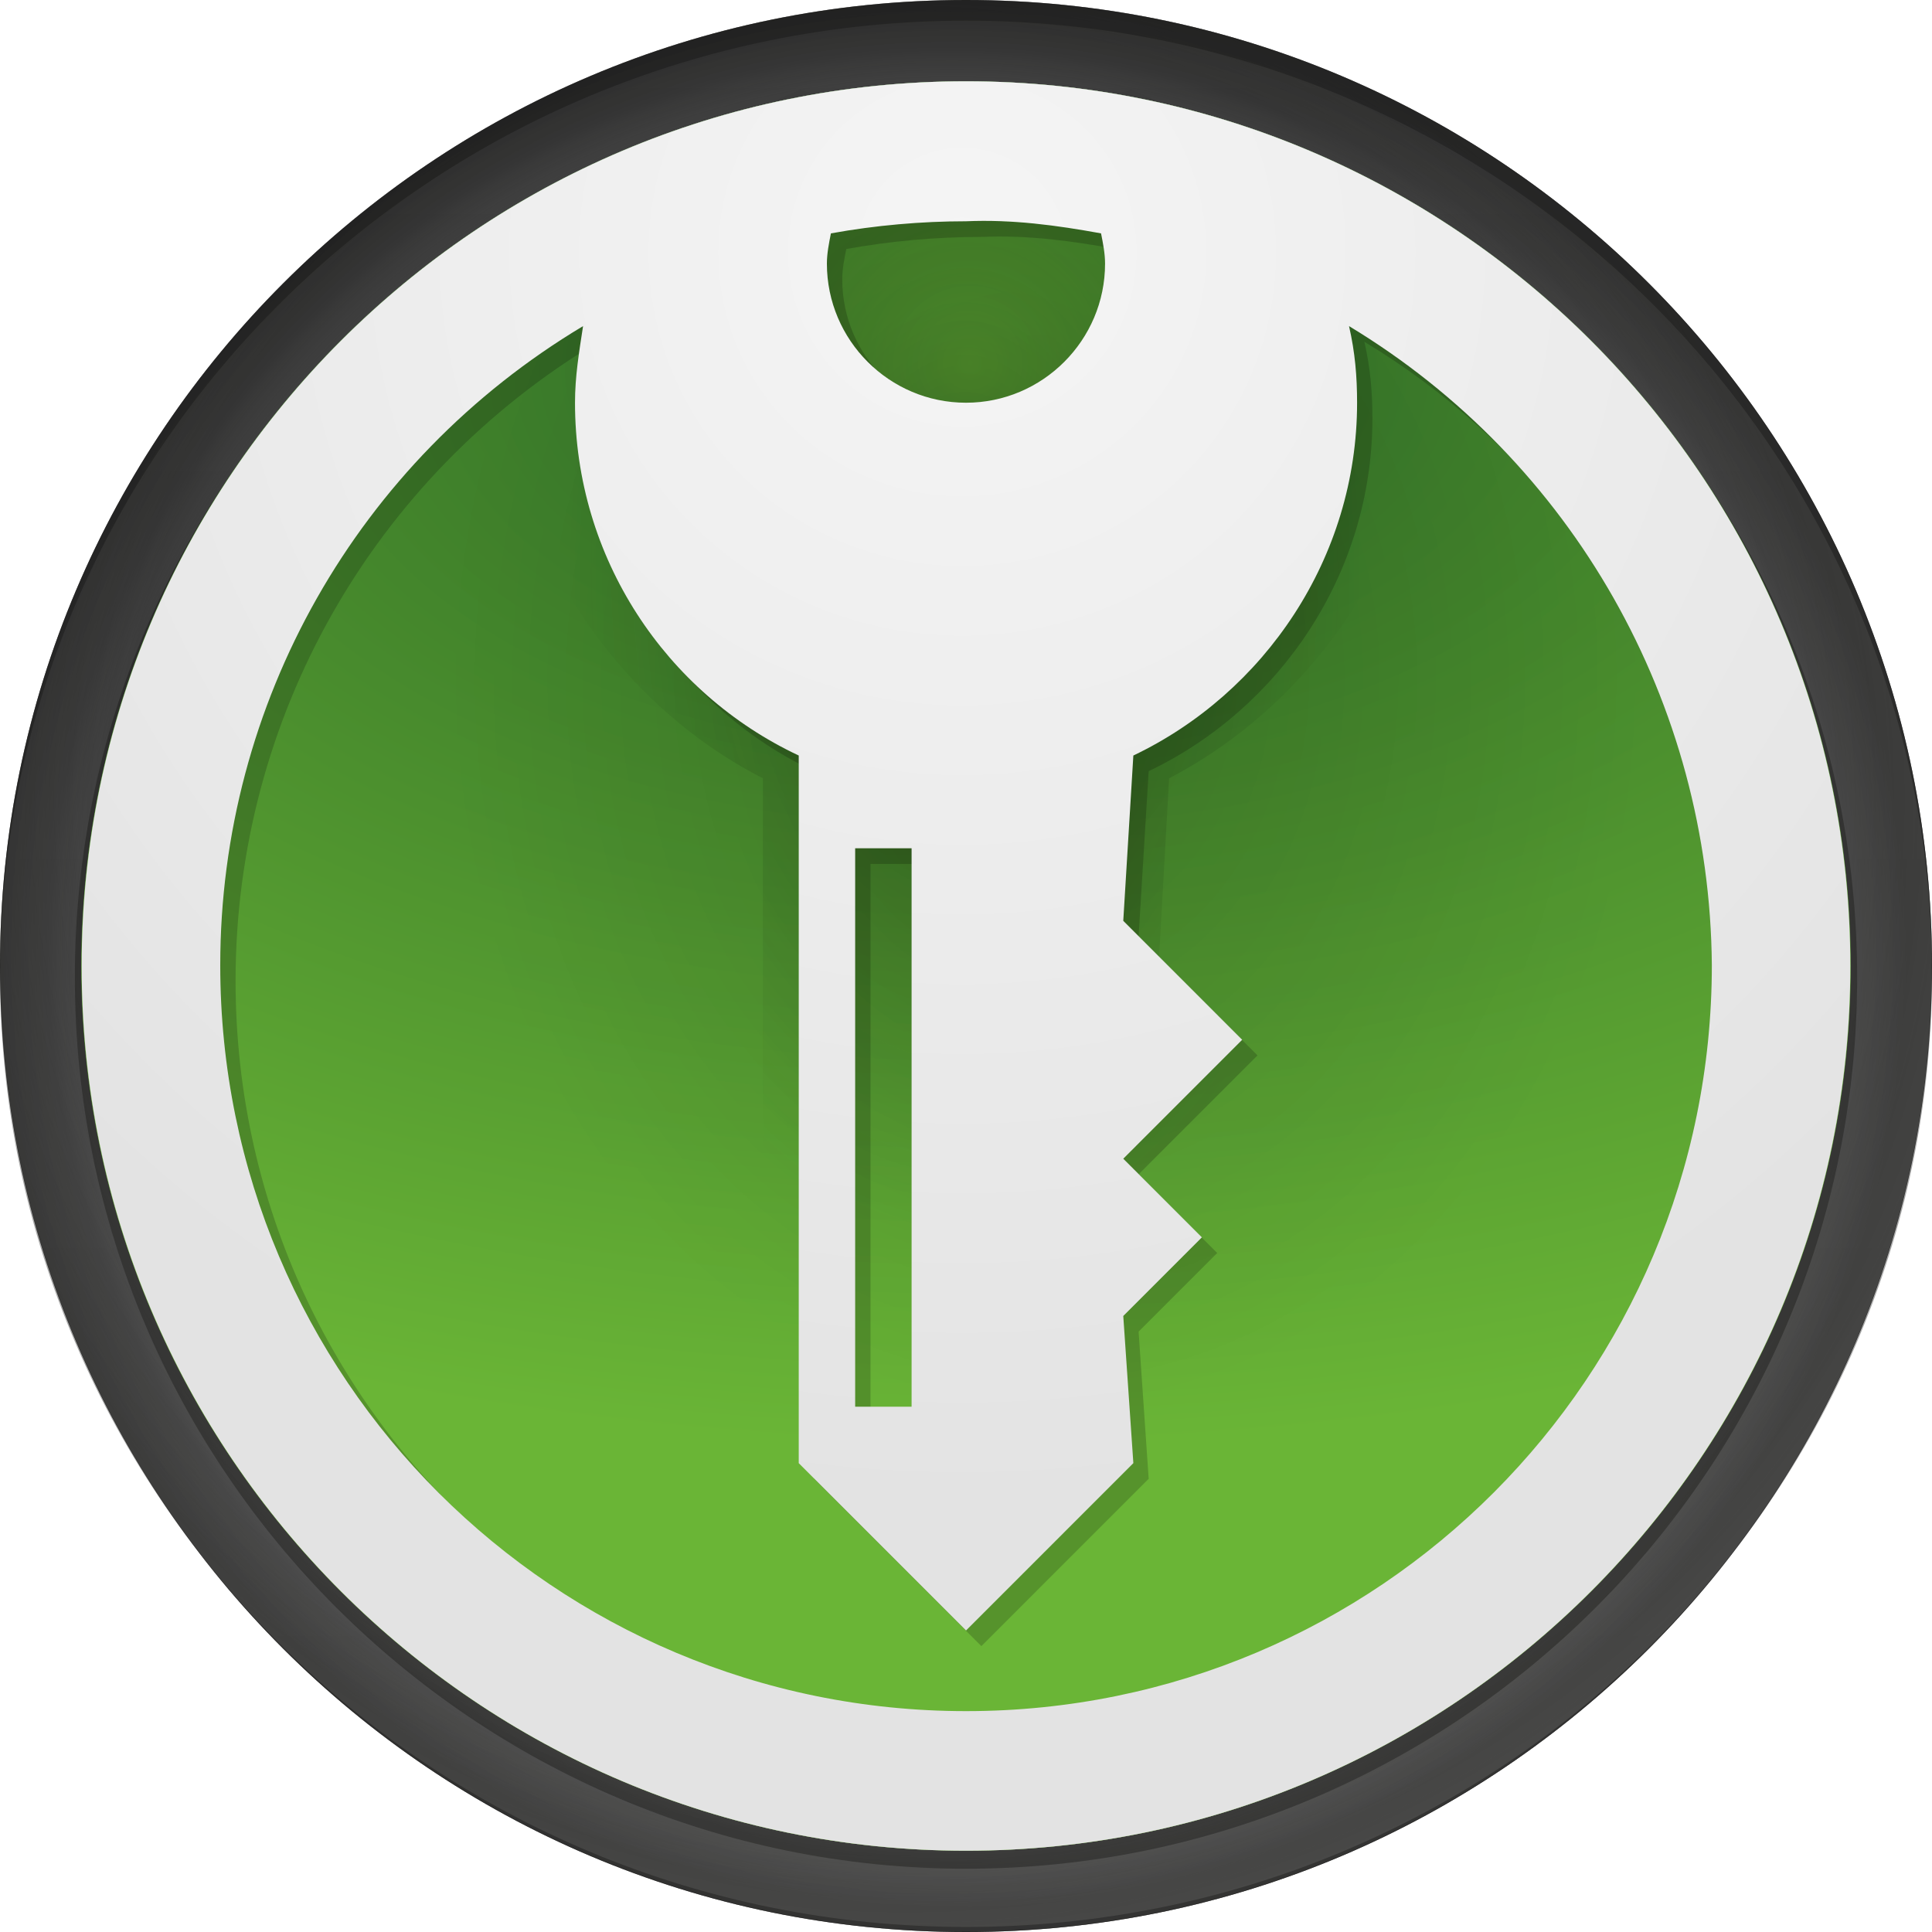
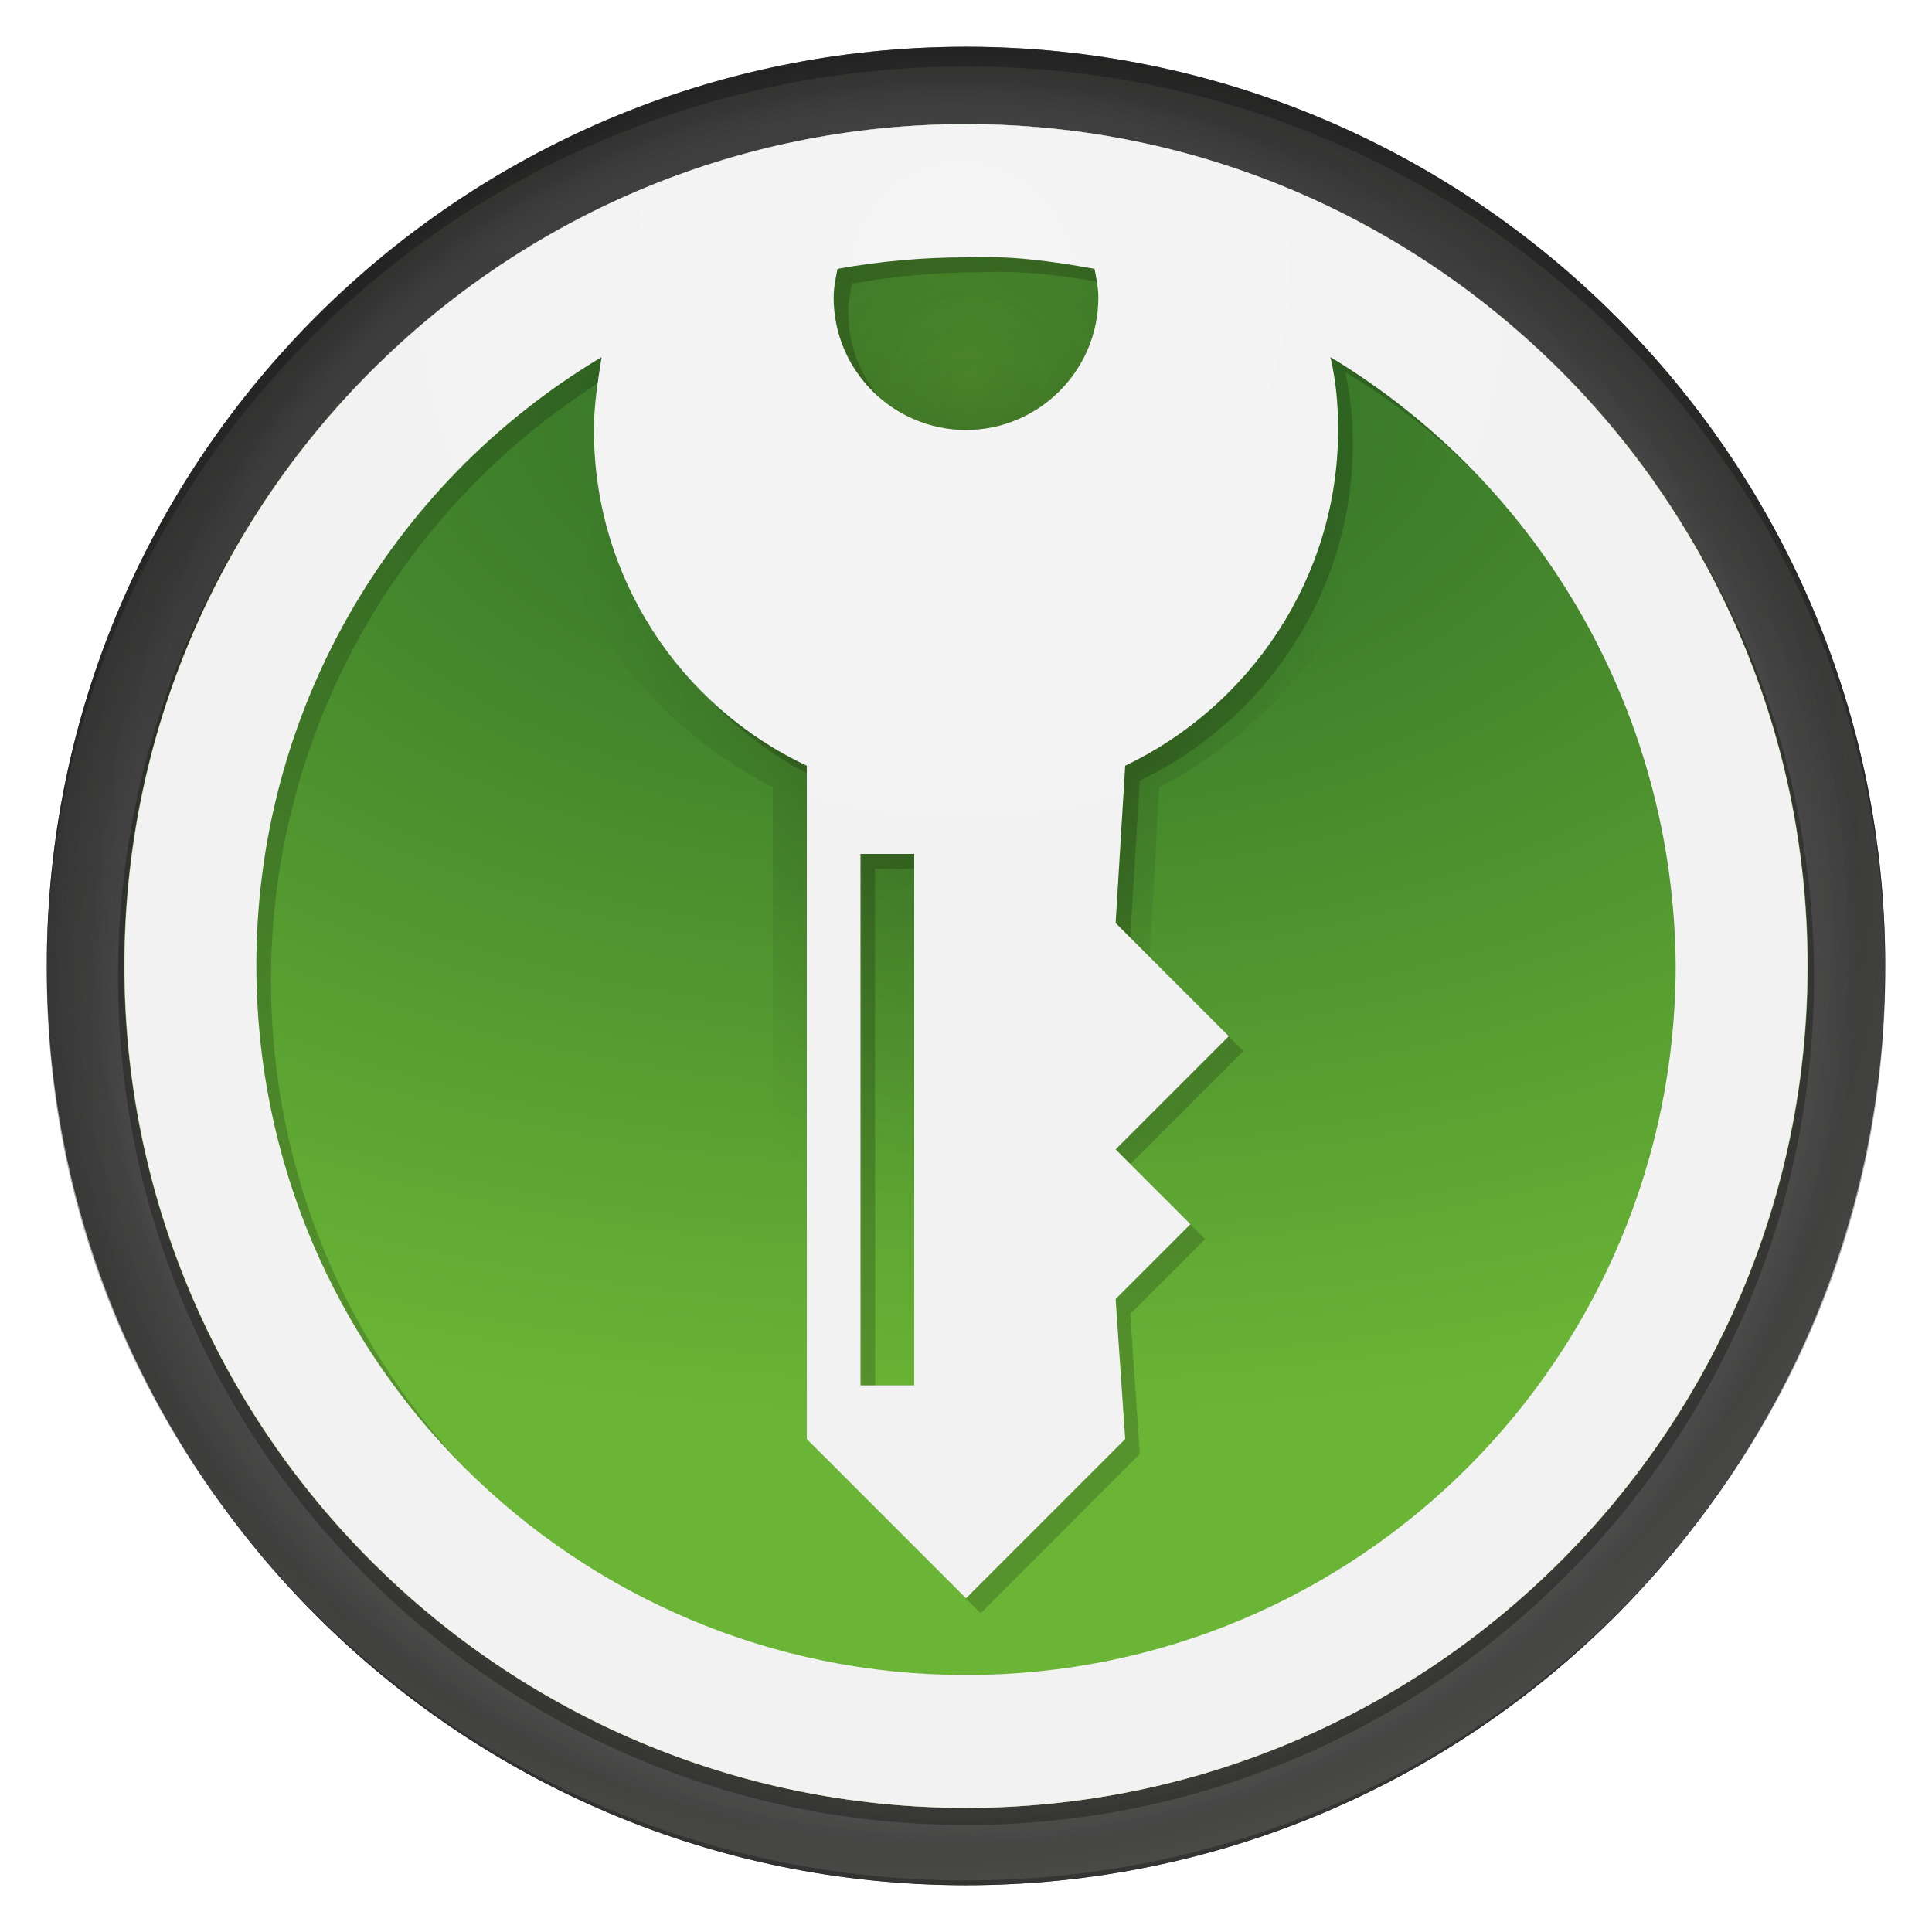
- <svg xmlns="http://www.w3.org/2000/svg" viewBox="0 0 87 87">
+ <svg xmlns="http://www.w3.org/2000/svg" viewBox="0 0 128 128">
  <defs>
-     <linearGradient id="e" x1="43.5" y1="-4.582" x2="43.5" y2="82.418" gradientUnits="userSpaceOnUse">
+     <linearGradient id="e" x1="64" y1="-3.314" x2="64" y2="118.486" gradientUnits="userSpaceOnUse">
      <stop offset="0" stop-color="#414141" />
      <stop offset=".196" stop-color="#3e3e3e" />
      <stop offset="1" stop-color="#3a3a3a" />
    </linearGradient>
-     <radialGradient id="g" cx="285.391" cy="113.082" fx="285.391" fy="113.082" r="148.024" gradientTransform="translate(-60.2432 -4.0121) scale(.3539)" gradientUnits="userSpaceOnUse">
+     <radialGradient id="g" cx="302.801" cy="-375.53" fx="302.801" fy="-375.53" r="207.234" gradientTransform="translate(-46.999 185.5275) scale(.3539)" gradientUnits="userSpaceOnUse">
      <stop offset=".673" stop-color="#fcfcfc" stop-opacity="0" />
      <stop offset="1" stop-color="#fcfcfc" />
    </radialGradient>
-     <radialGradient id="i" cx="291.352" cy="132.58" fx="291.352" fy="132.58" r="123.135" gradientTransform="translate(-60.2432 -4.0121) scale(.3539)" gradientUnits="userSpaceOnUse">
+     <radialGradient id="i" cx="311.147" cy="-348.233" fx="311.147" fy="-348.233" r="172.389" gradientTransform="translate(-46.999 185.5275) scale(.3539)" gradientUnits="userSpaceOnUse">
      <stop offset=".109" stop-color="#0f0f0d" stop-opacity="0" />
      <stop offset=".886" stop-color="#414141" stop-opacity="0" />
      <stop offset=".934" stop-color="#1e1e1d" stop-opacity=".684" />
      <stop offset=".987" stop-color="#0f0f0d" />
    </radialGradient>
-     <radialGradient id="n" cx="295.456" cy="58.748" fx="295.456" fy="58.748" r="239.169" gradientTransform="translate(-60.2432 4.7822) scale(.3539 .2026)" gradientUnits="userSpaceOnUse">
+     <radialGradient id="n" cx="316.893" cy="-451.597" fx="316.893" fy="-451.597" r="334.836" gradientTransform="translate(-46.999 117.9256) scale(.3539 .2026)" gradientUnits="userSpaceOnUse">
      <stop offset="0" stop-color="#2e6b26" />
      <stop offset="1" stop-color="#6ab536" />
    </radialGradient>
-     <radialGradient id="p" cx="303.268" cy="98.184" fx="303.268" fy="98.184" r="105.793" gradientTransform="translate(-60.2432 -12.1111) scale(.3539 .4347)" gradientUnits="userSpaceOnUse">
-       <stop offset="0" stop-color="#000" />
-       <stop offset=".719" stop-color="#fff" />
-     </radialGradient>
-     <radialGradient id="r" cx="293.666" cy="57.487" fx="293.666" fy="57.487" r="46.709" gradientTransform="translate(-60.2432 -4.0121) scale(.3539)" gradientUnits="userSpaceOnUse">
+     <radialGradient id="p" cx="314.387" cy="-453.363" fx="314.387" fy="-453.363" r="65.392" gradientTransform="translate(-46.999 185.5275) scale(.3539)" gradientUnits="userSpaceOnUse">
      <stop offset="0" stop-color="#6ab536" />
      <stop offset="1" stop-color="#2e6b26" />
    </radialGradient>
-     <radialGradient id="t" cx="301.784" cy="84.645" fx="301.784" fy="84.645" r="68.989" gradientTransform="translate(-57.8398 -21.4365) scale(.3356 .5572)" gradientUnits="userSpaceOnUse">
+     <radialGradient id="r" cx="322.213" cy="-390.255" fx="322.213" fy="-390.255" r="96.585" gradientTransform="translate(-44.2199 256.5751) scale(.3356 .5572)" gradientUnits="userSpaceOnUse">
      <stop offset="0" stop-color="#000" />
      <stop offset=".784" stop-color="#4f4f4f" stop-opacity="0" />
    </radialGradient>
-     <radialGradient id="w" cx="292.671" cy="43.448" fx="292.671" fy="43.448" r="159.65" gradientTransform="translate(-60.2432 -4.0121) scale(.3539)" gradientUnits="userSpaceOnUse">
+     <radialGradient id="u" cx="312.995" cy="-473.018" fx="312.995" fy="-473.018" r="223.51" gradientTransform="translate(-46.999 185.5275) scale(.3539)" gradientUnits="userSpaceOnUse">
      <stop offset="0" stop-color="#f5f5f5" />
-       <stop offset="1" stop-color="#e3e3e3" />
+       <stop offset=".548" stop-color="#f2f2f2" />
    </radialGradient>
  </defs>
  <g style="isolation:isolate;">
    <g id="b">
      <g id="c">
+         <rect width="128" height="128" style="fill:none;" />
        <g id="d">
-           <path id="f" d="m43.5,87C19.514,87,0,67.486,0,43.5S19.514,0,43.5,0s43.5,19.514,43.5,43.5-19.514,43.5-43.5,43.5Zm0-83.34C21.542,3.66,3.678,21.532,3.678,43.5s17.864,39.84,39.822,39.84,39.822-17.872,39.822-39.84S65.458,3.66,43.5,3.66Z" style="fill:url(#e);" />
-           <path id="h" d="m43.5.017C19.523.017.017,19.523.017,43.5s19.506,43.483,43.483,43.483,43.483-19.506,43.483-43.483S67.477.017,43.5.017Z" style="fill:url(#g); mix-blend-mode:lighten; opacity:.32;" />
-           <path id="j" d="m43.5,87C19.514,87,0,67.486,0,43.5S19.514,0,43.5,0s43.5,19.514,43.5,43.5-19.514,43.5-43.5,43.5Zm0-83.34C21.542,3.66,3.678,21.532,3.678,43.5s17.864,39.84,39.822,39.84,39.822-17.872,39.822-39.84S65.458,3.66,43.5,3.66Z" style="fill:url(#i); opacity:.44;" />
-           <path id="k" d="m43.5,3.893C21.373,3.893,3.371,21.895,3.371,44.022s18.002,40.129,40.129,40.129,40.129-18.002,40.129-40.129S65.627,3.893,43.5,3.893Z" style="fill:rgba(15,15,13,.35);" />
-           <path id="l" d="m43.5,87C19.514,87,0,67.486,0,43.5S19.514,0,43.5,0s43.5,19.514,43.5,43.5-19.514,43.5-43.5,43.5Zm0-86.069C19.514.931,0,20.185,0,43.852s19.514,42.921,43.5,42.921,43.5-19.255,43.5-42.921S67.486.931,43.5.931Z" style="fill:#0f0f0d; opacity:.35;" />
+           <path id="f" d="m64,124.9c-33.581,0-60.9-27.32-60.9-60.9S30.419,3.1,64,3.1s60.9,27.32,60.9,60.9-27.319,60.9-60.9,60.9Zm0-116.676c-30.741,0-55.752,25.021-55.752,55.776s25.01,55.776,55.752,55.776,55.751-25.021,55.751-55.776S94.741,8.224,64,8.224Z" style="fill:url(#e);" />
+           <path id="h" d="m64,3.124C30.433,3.124,3.124,30.433,3.124,64s27.309,60.876,60.876,60.876,60.876-27.309,60.876-60.876S97.567,3.124,64,3.124Z" style="fill:url(#g); mix-blend-mode:lighten; opacity:.32;" />
+           <path id="j" d="m64,124.9c-33.581,0-60.9-27.32-60.9-60.9S30.419,3.1,64,3.1s60.9,27.32,60.9,60.9-27.319,60.9-60.9,60.9Zm0-116.676c-30.741,0-55.752,25.021-55.752,55.776s25.01,55.776,55.752,55.776,55.751-25.021,55.751-55.776S94.741,8.224,64,8.224Z" style="fill:url(#i); opacity:.44;" />
+           <path id="k" d="m64,8.55c-30.978,0-56.181,25.203-56.181,56.181s25.203,56.181,56.181,56.181,56.181-25.203,56.181-56.181S94.978,8.55,64,8.55Z" style="fill:rgba(15,15,13,.35);" />
+           <path id="l" d="m64,124.9c-33.581,0-60.9-27.32-60.9-60.9S30.419,3.1,64,3.1s60.9,27.32,60.9,60.9-27.319,60.9-60.9,60.9Zm0-120.497C30.419,4.403,3.1,31.36,3.1,64.493s27.32,60.09,60.9,60.09,60.9-26.956,60.9-60.09S97.58,4.403,64,4.403Z" style="fill:#0f0f0d; opacity:.35;" />
        </g>
        <g id="m">
-           <path id="o" d="m43.5,3.66C21.532,3.66,3.66,21.532,3.66,43.5s17.872,39.84,39.84,39.84,39.84-17.872,39.84-39.84S65.468,3.66,43.5,3.66Z" style="fill:url(#n);" />
-           <path id="q" d="m43.5,3.66C21.532,3.66,3.66,21.532,3.66,43.5s17.872,39.84,39.84,39.84,39.84-17.872,39.84-39.84S65.468,3.66,43.5,3.66Z" style="fill:url(#p); mix-blend-mode:multiply; opacity:.13;" />
-           <path id="s" d="m43.5,6.972c-6.543,0-11.867,5.323-11.867,11.867s5.323,11.867,11.867,11.867,11.867-5.324,11.867-11.867-5.323-11.867-11.867-11.867Z" style="fill:url(#r); mix-blend-mode:lighten; opacity:.7;" />
-           <path id="u" d="m22.562,9.475c-.002.014-.004.027-.006.041-.052.01-.053-.003.006-.041Zm30.084,25.572l-.551,9.844,6.502,7.083-6.502,7.083,4.298,4.682-4.298,4.682.551,9.764h-18.293v-43.139c-7.273-3.722-12.232-11.765-12.232-21.009,0-1.547.217-2.977.435-4.521.789-.149,13.548-5.496,13.548-5.496-.106.578,14.896.578,14.791,0,0,0,12.327,5.304,13.564,5.564.313,1.519.419,2.929.419,4.453,0,9.244-5.069,17.288-12.232,21.009Zm11.791-25.572c.008.036.014.072.021.109.135.029.14-.003-.021-.109Z" style="fill:url(#t); mix-blend-mode:multiply; opacity:.3;" />
-           <path id="v" d="m22.154,69.523c-7.07-6.149-11.546-15.212-11.546-25.355,0-11.802,6.172-22.696,16.338-28.779-.181,1.18-.363,2.27-.363,3.45,0,6.99,4.084,13.073,10.075,15.887v31.865l7.534,7.535,7.534-7.535-.454-6.627,3.54-3.541-3.54-3.541,5.355-5.356-5.355-5.356.454-7.444c5.9-2.814,10.075-8.897,10.075-15.887,0-1.18-.091-2.27-.363-3.45,3.689,2.227,6.852,5.101,9.387,8.427-6.131-8.421-16.092-13.899-27.34-13.899-18.637,0-33.744,15.036-33.744,33.583,0,10.495,4.838,19.864,12.415,26.023Zm19.587-5.473h-2.541v-25.147h2.541v25.147Zm-3.631-52.836c1.997-.363,4.084-.545,6.081-.545,2.088-.091,4.084.181,6.081.545.091.454.181.908.181,1.362,0,3.45-2.814,6.264-6.263,6.264s-6.263-2.814-6.263-6.264c0-.454.091-.908.181-1.362Z" style="fill:#0f0f0d; mix-blend-mode:multiply; opacity:.2;" />
-           <path id="x" d="m43.5,3.66C21.542,3.66,3.678,21.532,3.678,43.5s17.864,39.84,39.822,39.84,39.822-17.872,39.822-39.84S65.458,3.66,43.5,3.66Zm-6.081,6.849c1.997-.363,4.084-.545,6.081-.545,2.088-.091,4.084.181,6.081.545.091.454.181.908.181,1.362,0,3.45-2.814,6.264-6.263,6.264s-6.263-2.814-6.263-6.264c0-.454.091-.908.181-1.362Zm3.631,27.689v25.147h-2.541v-25.147h2.541Zm2.451,38.856c-18.516,0-33.583-14.979-33.583-33.59,0-11.802,6.172-22.696,16.338-28.779-.181,1.18-.363,2.27-.363,3.45,0,6.99,4.084,13.073,10.075,15.887v31.865l7.534,7.535,7.534-7.535-.454-6.627,3.54-3.541-3.54-3.541,5.355-5.356-5.355-5.356.454-7.444c5.9-2.814,10.075-8.897,10.075-15.887,0-1.18-.091-2.27-.363-3.45,10.075,6.083,16.247,16.977,16.338,28.779,0,18.52-14.976,33.59-33.583,33.59Z" style="fill:url(#w);" />
+           <path id="o" d="m64,8.224c-30.755,0-55.776,25.021-55.776,55.776s25.021,55.776,55.776,55.776,55.776-25.021,55.776-55.776S94.755,8.224,64,8.224Z" style="fill:url(#n);" />
+           <path id="q" d="m64,12.861c-9.161,0-16.614,7.453-16.614,16.613s7.453,16.613,16.614,16.613,16.613-7.453,16.613-16.613-7.453-16.613-16.613-16.613Z" style="fill:url(#p); mix-blend-mode:lighten; opacity:.7;" />
+           <path id="s" d="m34.687,16.364c-.003.019-.005.038-.008.057-.072.014-.074-.004.008-.057Zm42.118,35.8l-.771,13.782,9.102,9.916-9.102,9.916,6.017,6.555-6.017,6.555.771,13.67h-25.61v-60.395c-10.182-5.21-17.125-16.471-17.125-29.413,0-2.166.303-4.167.609-6.33,1.105-.208,18.967-7.695,18.967-7.695-.148.809,20.855.809,20.707,0,0,0,17.258,7.426,18.989,7.79.438,2.126.587,4.101.587,6.235,0,12.942-7.097,24.203-17.125,29.413Zm16.508-35.8c.011.051.019.101.03.152.19.04.196-.004-.03-.152Z" style="fill:url(#r); mix-blend-mode:multiply; opacity:.3;" />
+           <path id="t" d="m34.116,100.432c-9.898-8.608-16.164-21.297-16.164-35.497,0-16.523,8.641-31.774,22.873-40.29-.254,1.652-.508,3.177-.508,4.83,0,9.787,5.718,18.302,14.105,22.242v44.611l10.547,10.549,10.547-10.549-.635-9.278,4.956-4.957-4.956-4.957,7.497-7.499-7.497-7.499.635-10.422c8.26-3.94,14.105-12.456,14.105-22.242,0-1.652-.127-3.177-.508-4.83,5.164,3.118,9.592,7.142,13.142,11.797-8.584-11.789-22.529-19.459-38.277-19.459-26.091,0-47.242,21.05-47.242,47.017,0,14.693,6.774,27.81,17.381,36.432Zm27.421-7.662h-3.558v-35.206h3.558v35.206Zm-5.083-73.971c2.796-.508,5.718-.763,8.514-.763,2.923-.127,5.718.254,8.514.763.127.635.254,1.271.254,1.906,0,4.83-3.939,8.77-8.768,8.77s-8.768-3.94-8.768-8.77c0-.635.127-1.271.254-1.906Z" style="fill:#0f0f0d; mix-blend-mode:multiply; opacity:.2;" />
+           <path id="v" d="m64,8.224c-30.741,0-55.751,25.021-55.751,55.776s25.01,55.776,55.751,55.776,55.751-25.021,55.751-55.776S94.741,8.224,64,8.224Zm-8.514,9.588c2.796-.508,5.718-.763,8.514-.763,2.923-.127,5.718.254,8.514.763.127.635.254,1.271.254,1.906,0,4.83-3.939,8.77-8.768,8.77s-8.768-3.94-8.768-8.77c0-.635.127-1.271.254-1.906Zm5.083,38.765v35.206h-3.558v-35.206h3.558Zm3.431,54.398c-25.922,0-47.016-20.971-47.016-47.026,0-16.523,8.641-31.774,22.873-40.29-.254,1.652-.508,3.177-.508,4.83,0,9.787,5.718,18.302,14.105,22.242v44.611l10.547,10.549,10.547-10.549-.635-9.278,4.956-4.957-4.956-4.957,7.497-7.499-7.497-7.499.635-10.422c8.26-3.94,14.105-12.456,14.105-22.242,0-1.652-.127-3.177-.508-4.83,14.105,8.516,22.746,23.767,22.873,40.29,0,25.928-20.967,47.026-47.016,47.026Z" style="fill:url(#u);" />
        </g>
      </g>
    </g>
  </g>
</svg>
